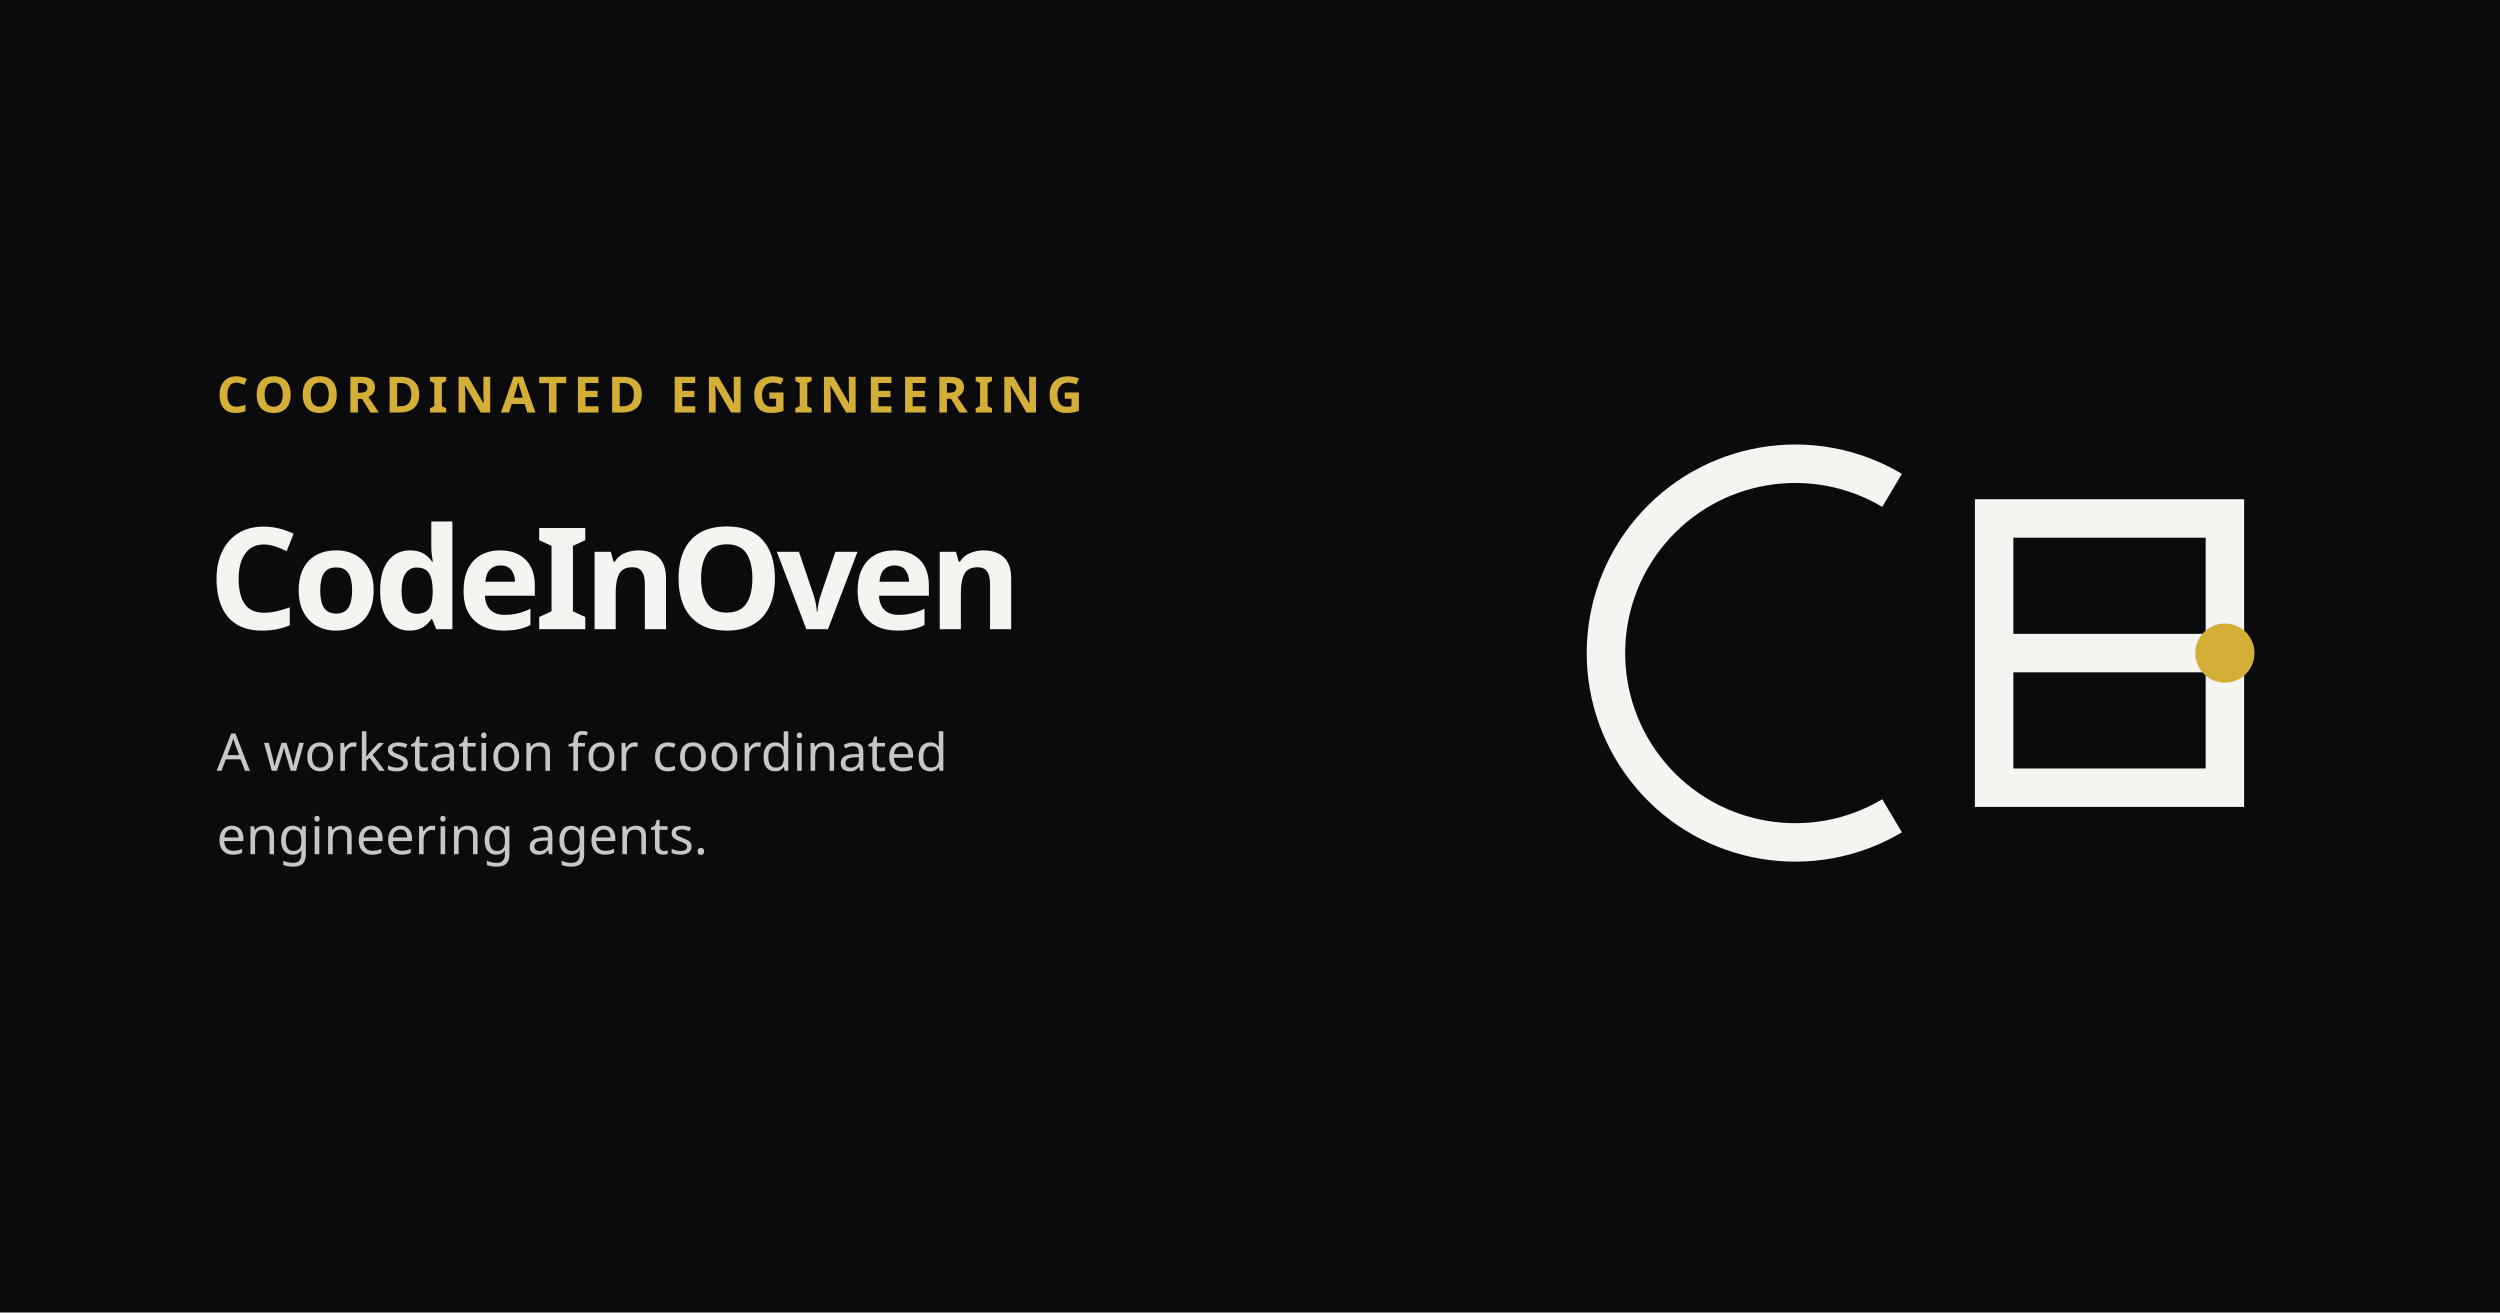
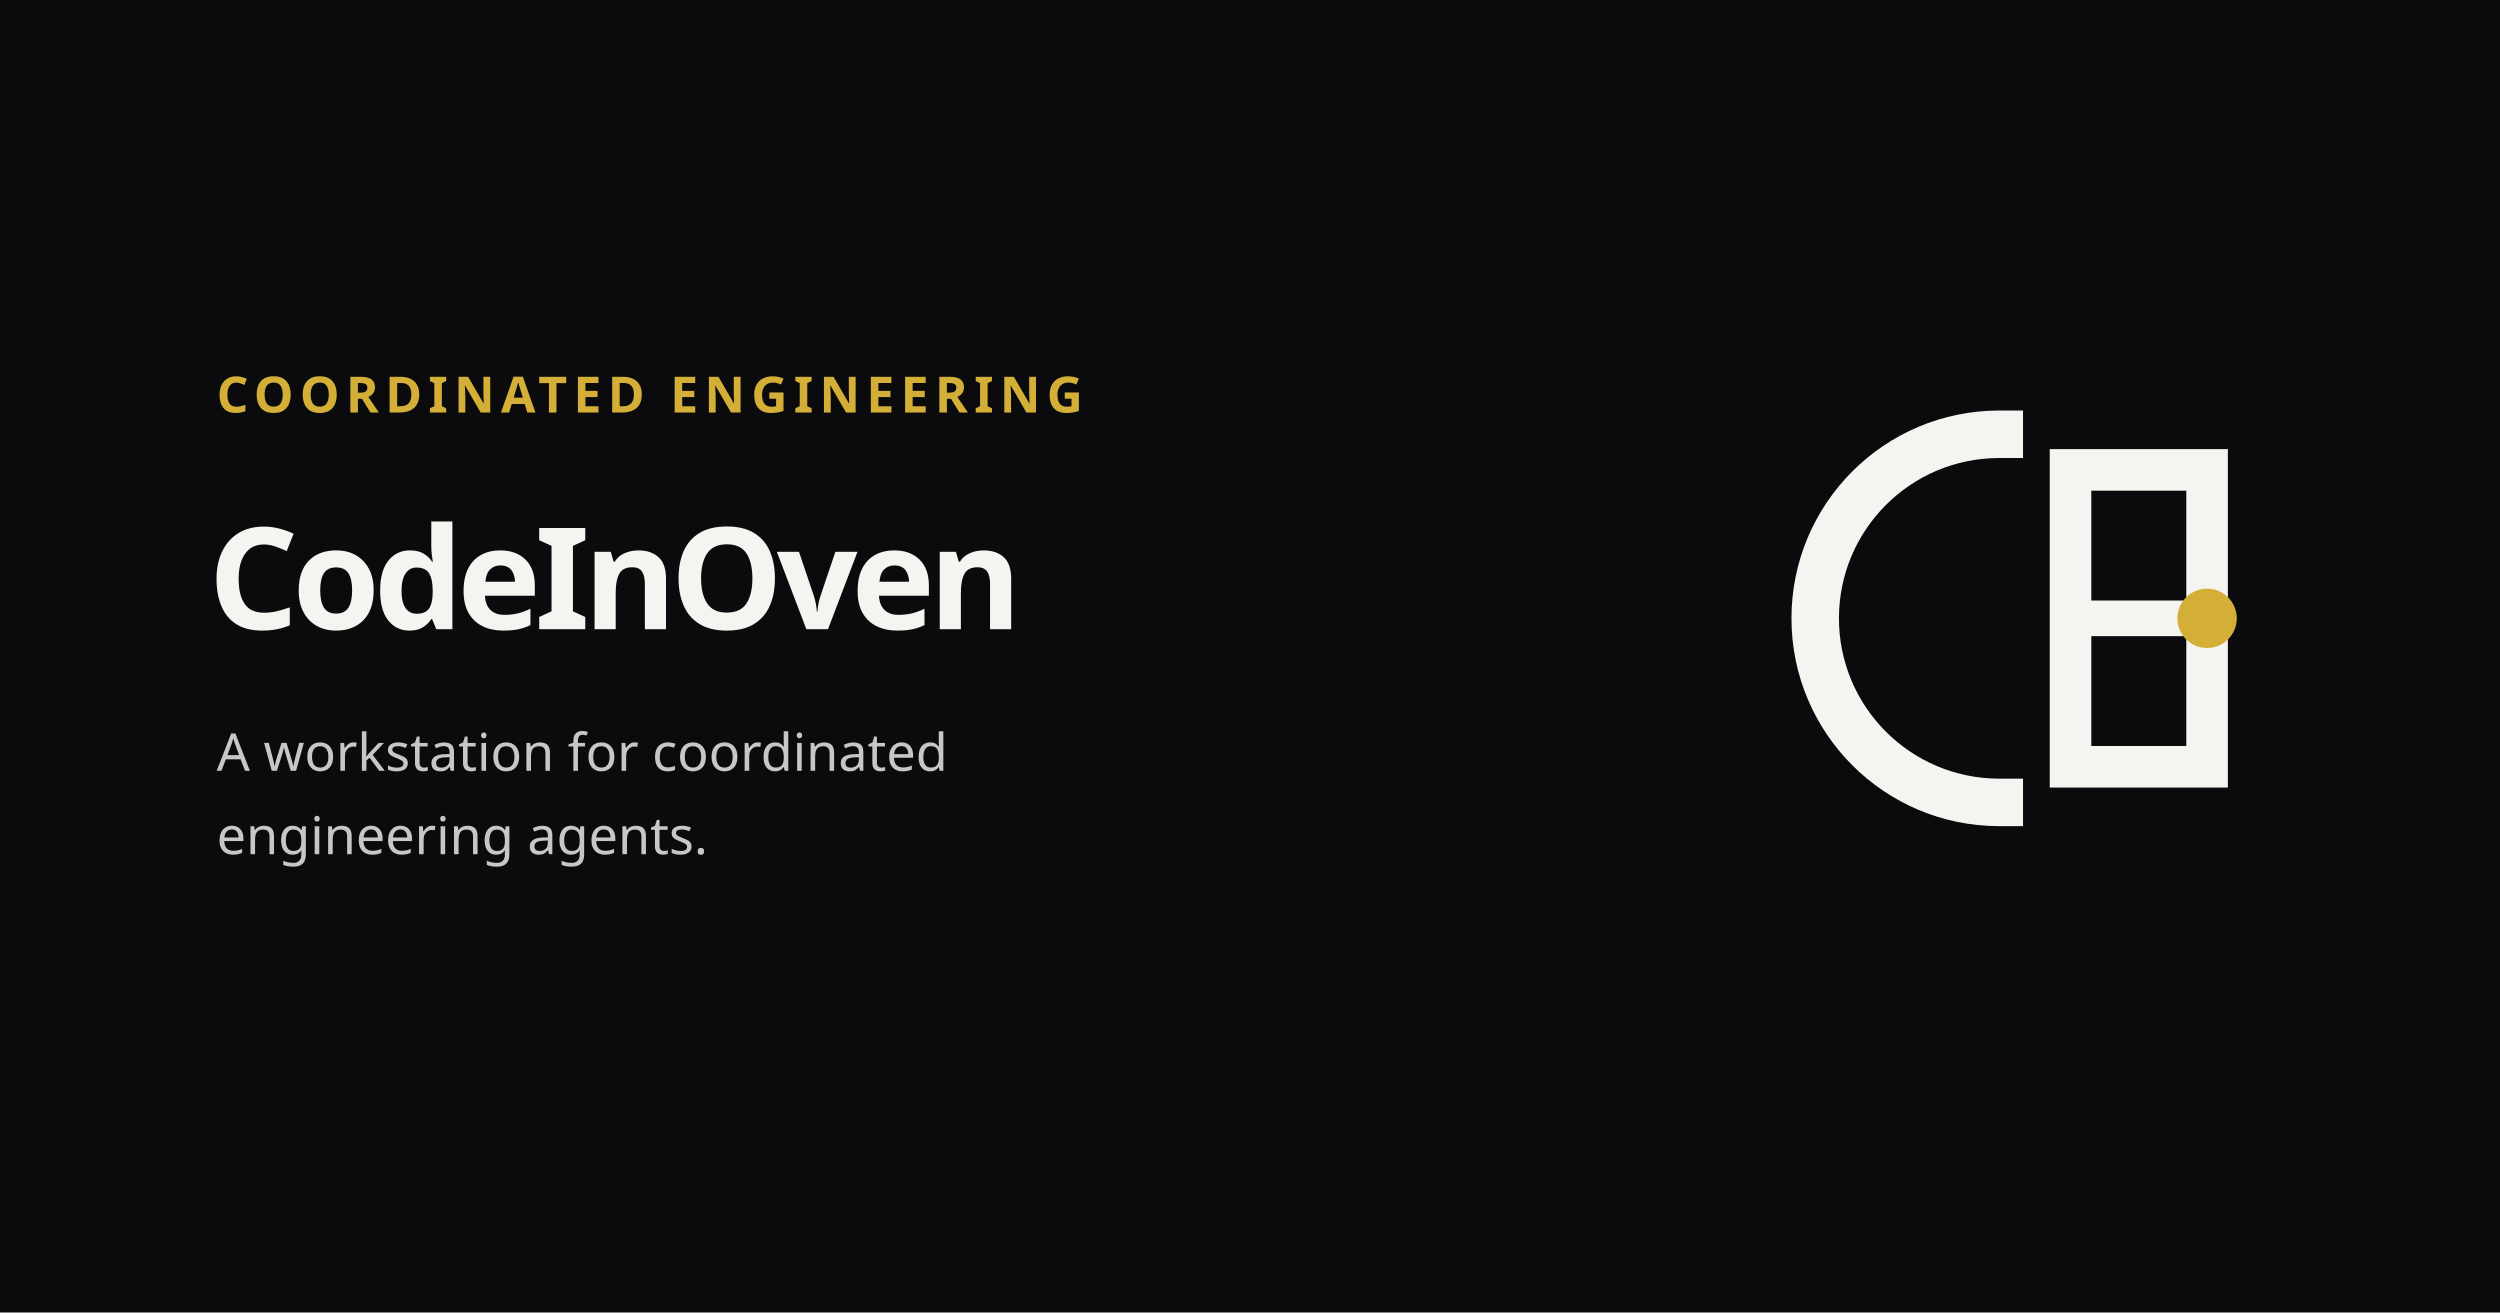
<svg xmlns="http://www.w3.org/2000/svg" width="1200" height="630" viewBox="0 0 1200 630" role="img" aria-labelledby="social-title social-description">
  <rect width="1200" height="630" fill="#0b0b0d" />
  <text x="104" y="198" fill="#d4af37" font-family="JetBrainsMono Nerd Font Mono" font-size="24" font-weight="600" letter-spacing="3">COORDINATED ENGINEERING</text>
  <text x="100" y="302" fill="#f5f4f0" font-family="JetBrainsMono Nerd Font Mono" font-size="68" font-weight="700" letter-spacing="-3">CodeInOven</text>
  <text x="104" y="370" fill="#c7c7c3" font-family="JetBrainsMono Nerd Font Mono" font-size="25">A workstation for coordinated</text>
  <text x="104" y="410" fill="#c7c7c3" font-family="JetBrainsMono Nerd Font Mono" font-size="25">engineering agents.</text>
-   <g transform="translate(752 180) scale(1.42)" fill="none" stroke="#f5f4f0" stroke-linecap="butt" stroke-linejoin="miter">
-     <path d="M110 39a64 64 0 1 0 0 110" stroke-width="13" />
-     <path d="M144.5 48.5h78v91h-78z" stroke-width="13" />
-     <path d="M144.5 94h78" stroke-width="13" />
-     <circle cx="222.5" cy="94" r="10" fill="#d4af37" stroke="none" />
+   <g transform="translate(820 160) scale(2.85)" fill="none" stroke="#f5f4f0" stroke-linecap="square" stroke-linejoin="miter">
+     <path d="M49 17a31 31 0 1 0 0 62" stroke-width="8" />
+     <path d="M61 23h23v50H61z" stroke-width="7" />
+     <rect x="58" y="45" width="29" height="6" fill="#f5f4f0" stroke="none" />
+     <circle cx="84" cy="48" r="5" fill="#d4af37" stroke="none" />
  </g>
</svg>
